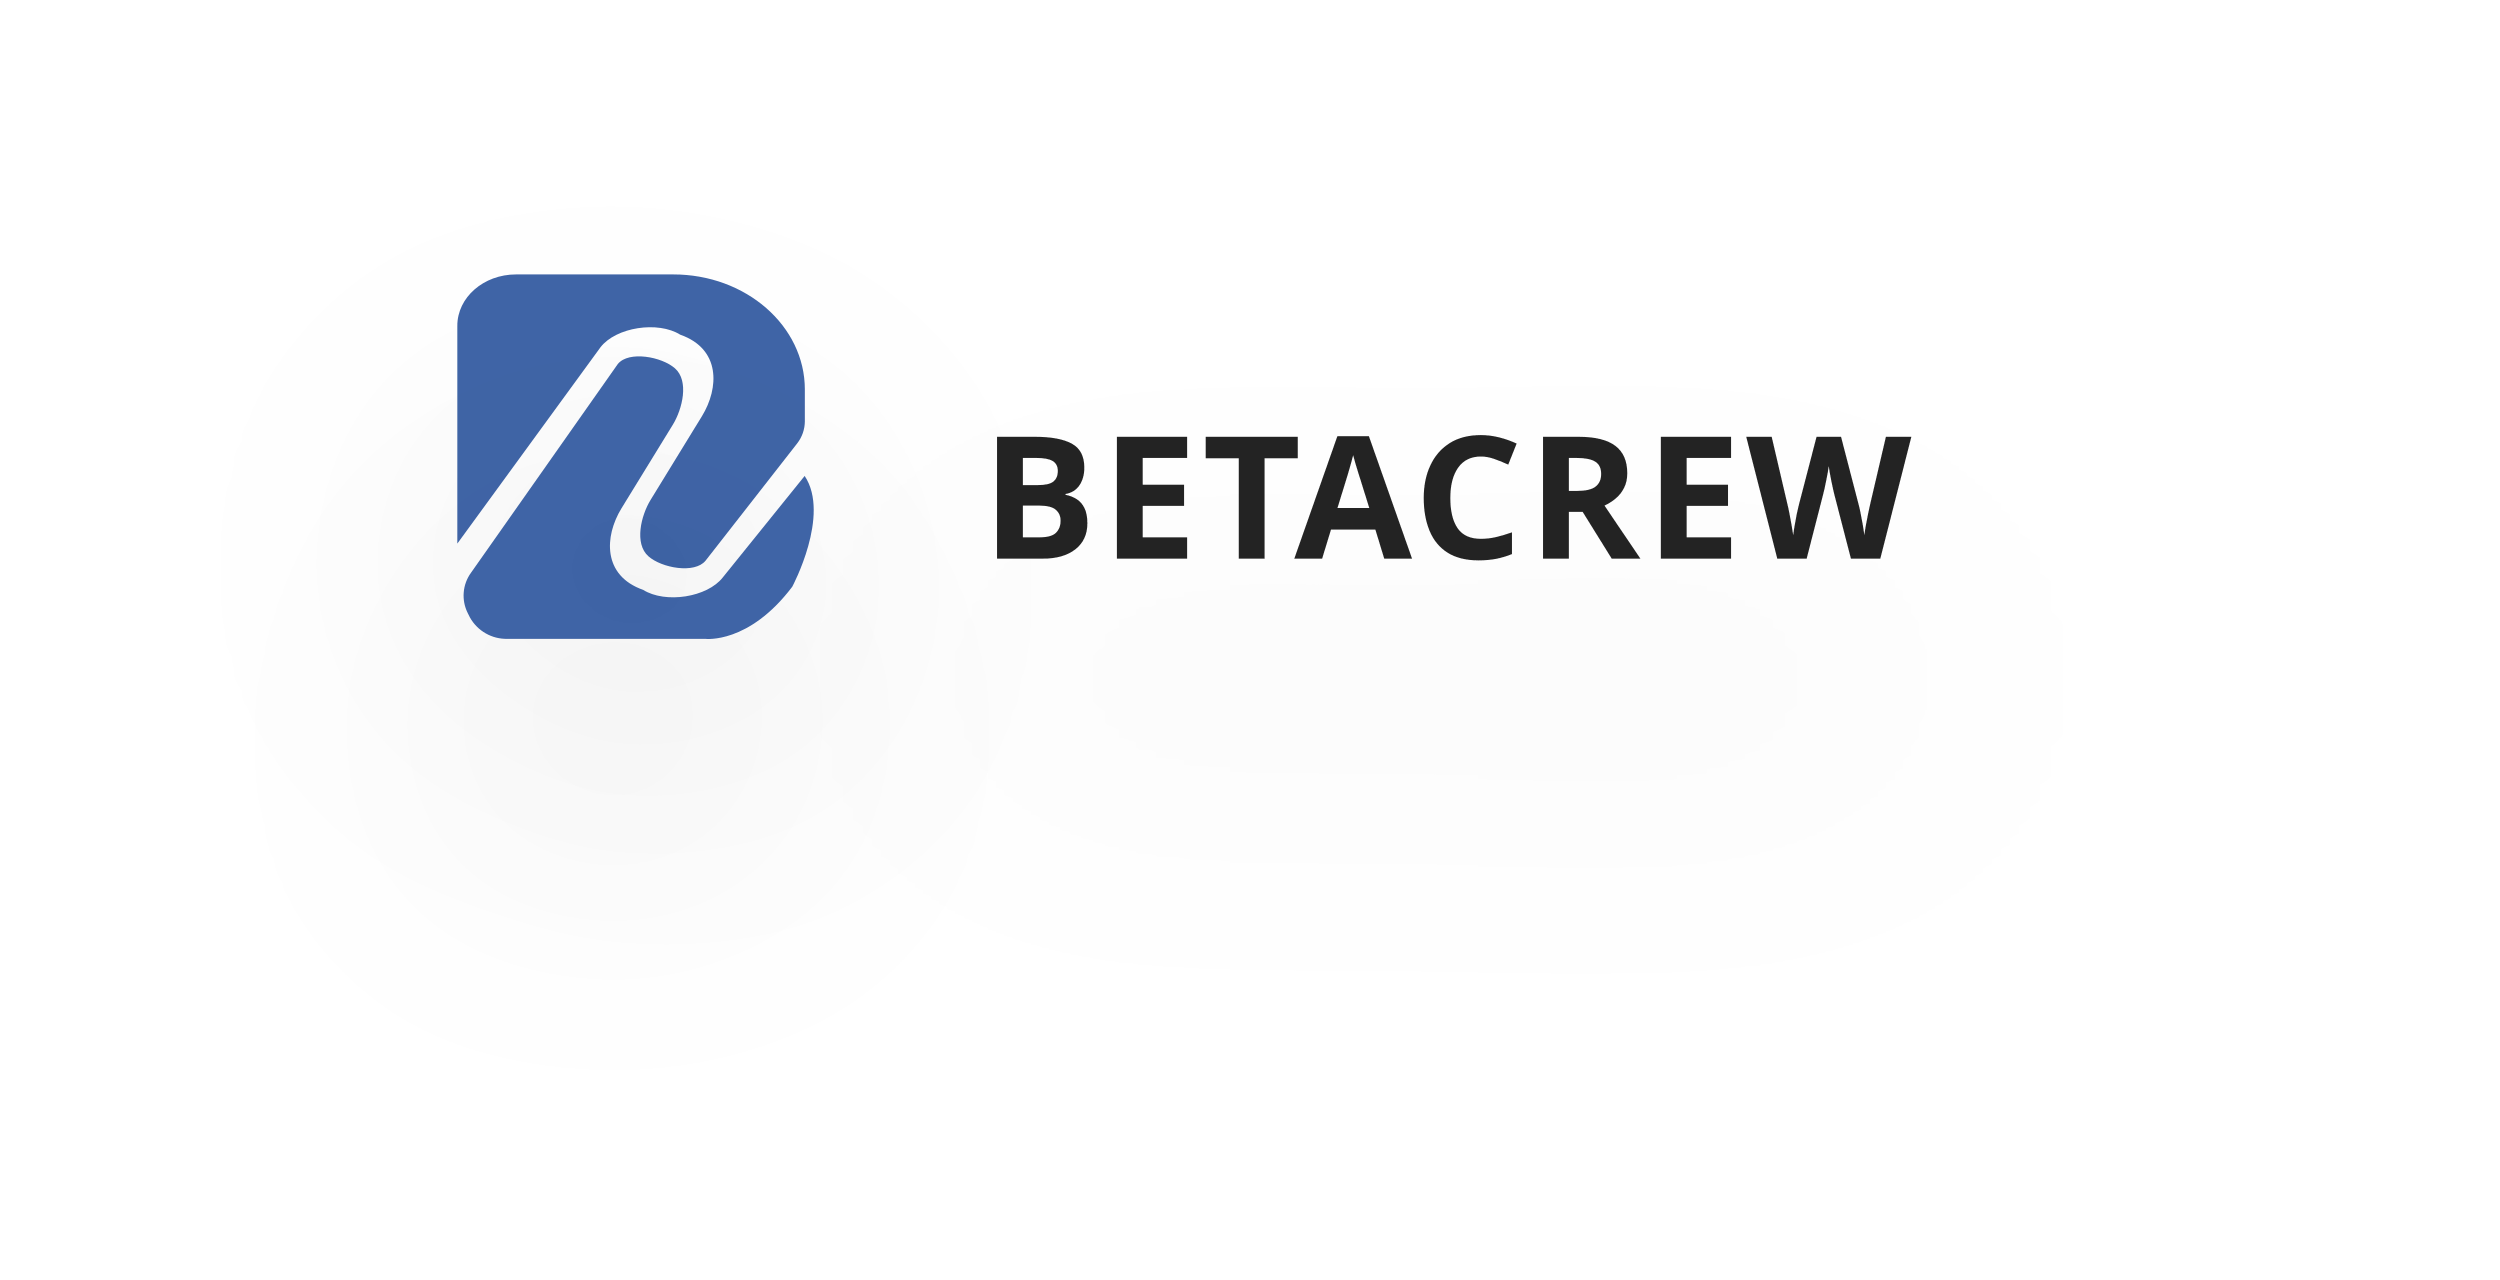
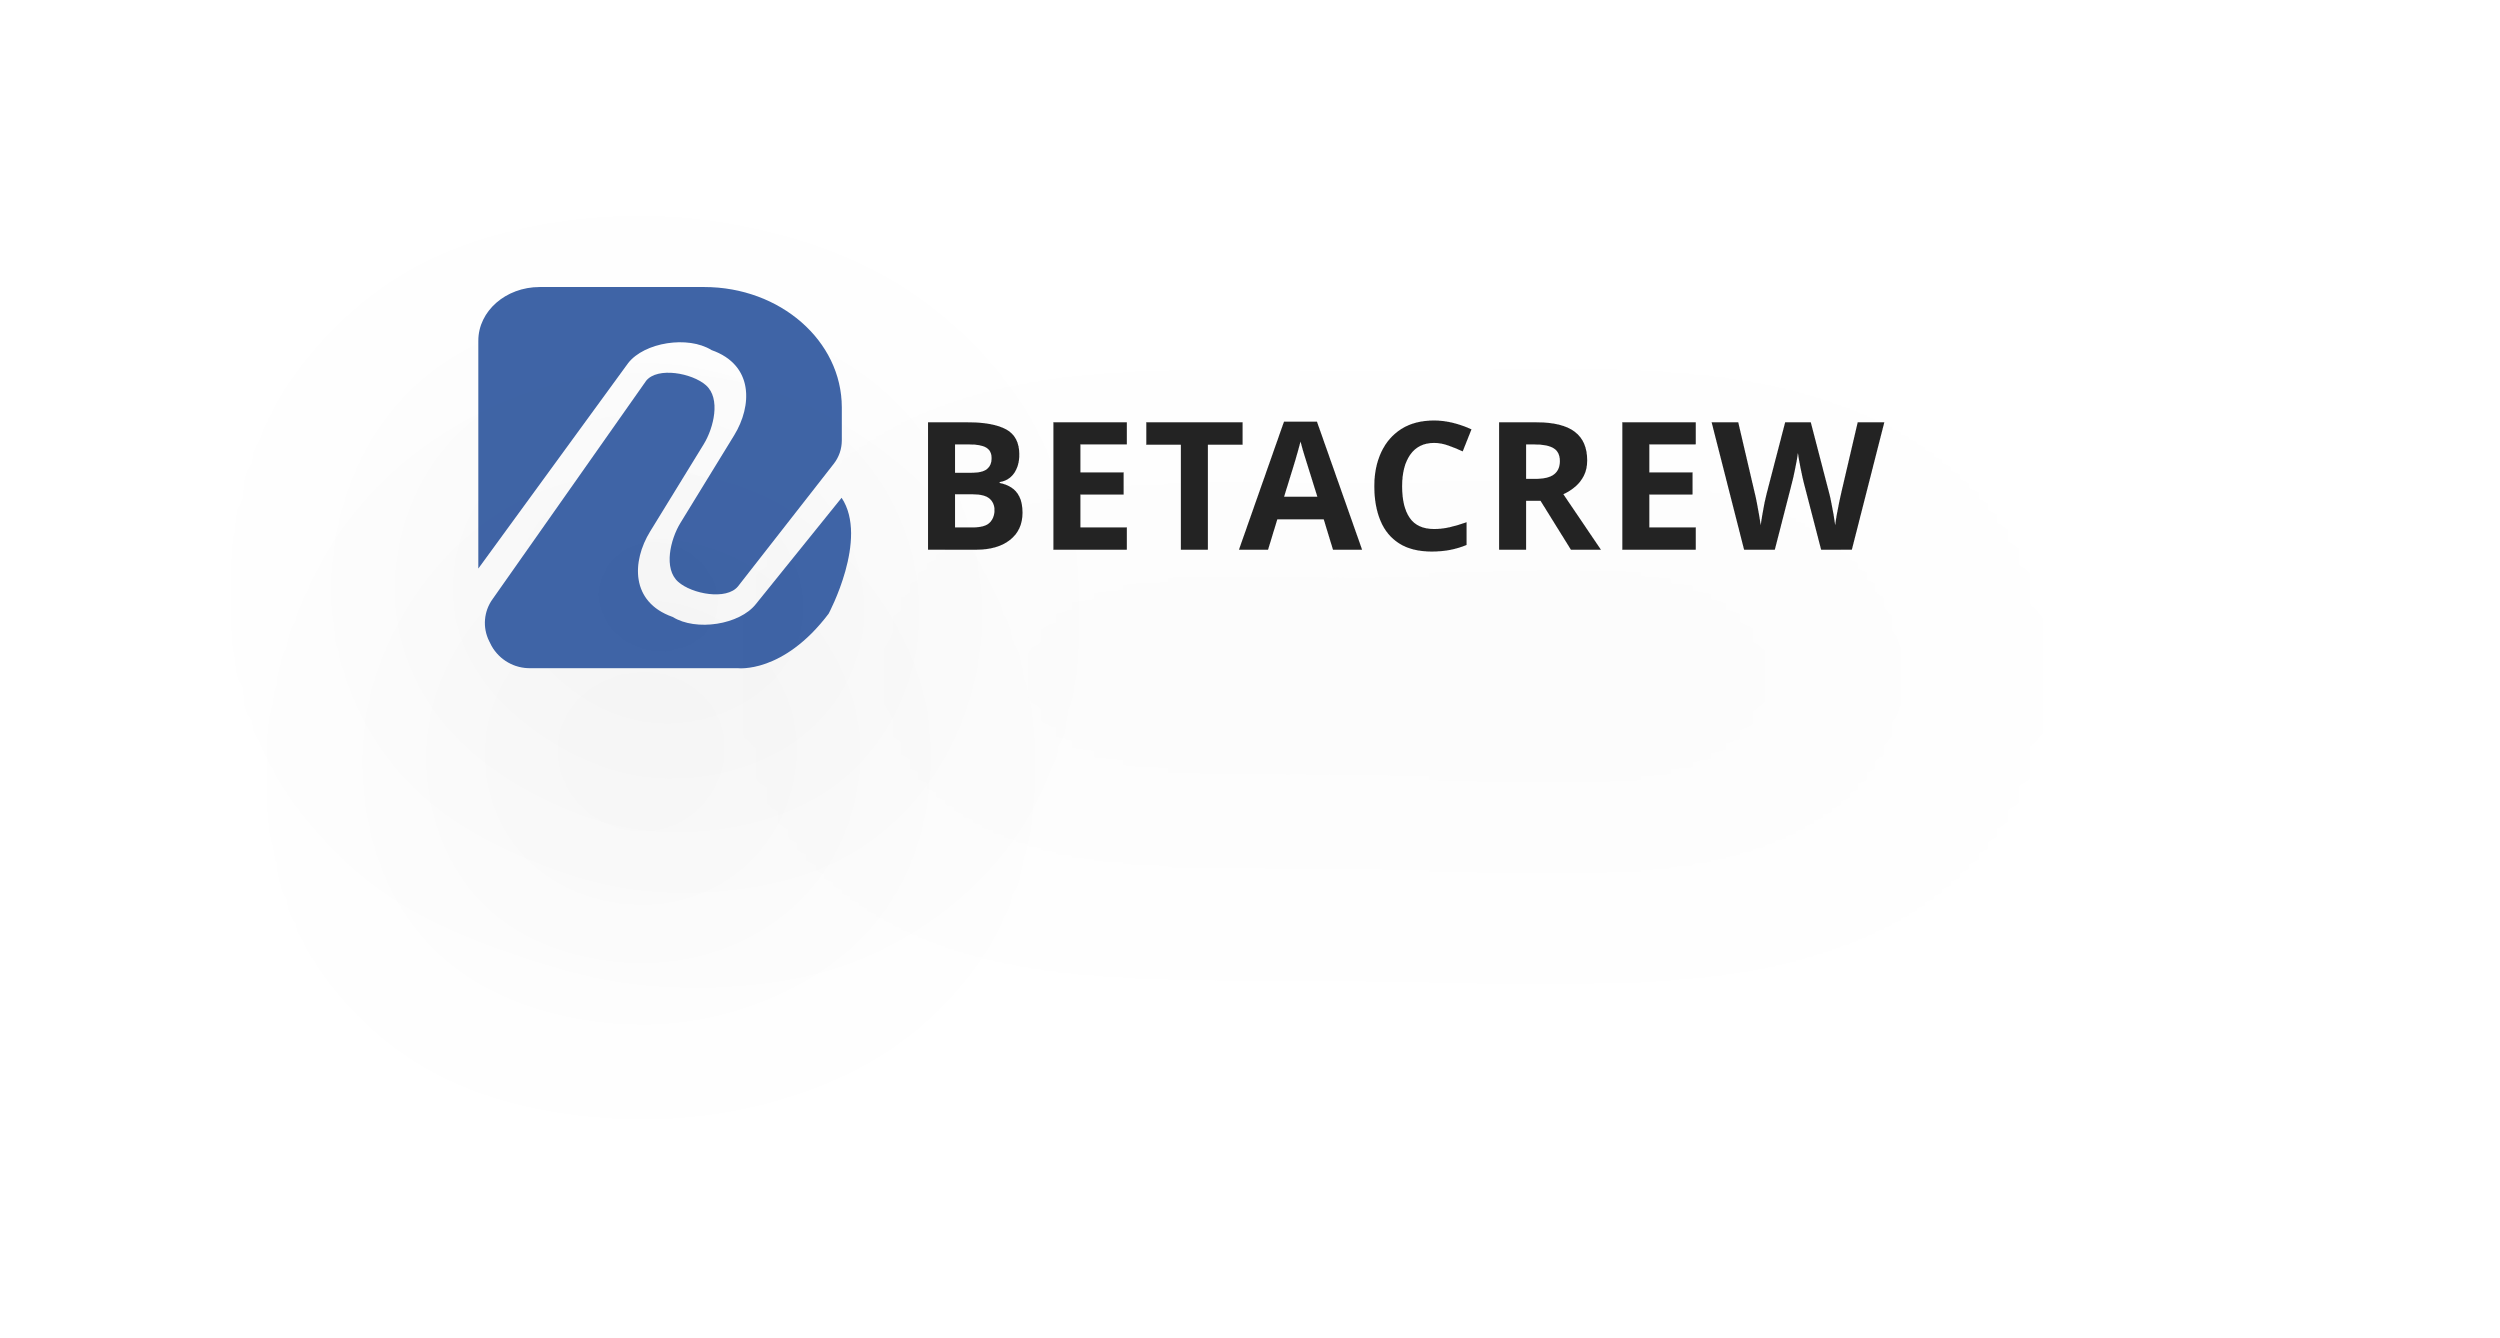
- <svg xmlns="http://www.w3.org/2000/svg" width="410" height="209.792" viewBox="0 0 410 209.792">
+ <svg xmlns="http://www.w3.org/2000/svg" width="392" height="209.792" viewBox="0 0 392 209.792">
  <defs>
-     <filter id="Betacrew" x="86" y="19.617" width="324" height="184" filterUnits="userSpaceOnUse">
+     <filter id="Betacrew" x="68" y="14.2" width="324" height="184" filterUnits="userSpaceOnUse">
      <feOffset dy="30" input="SourceAlpha" />
      <feGaussianBlur stdDeviation="25" result="blur" />
      <feFlood flood-opacity="0.09" />
      <feComposite operator="in" in2="blur" />
      <feComposite in="SourceGraphic" />
    </filter>
    <filter id="Path_2053" x="0" y="0" width="206.994" height="198.2" filterUnits="userSpaceOnUse">
      <feOffset dy="30" input="SourceAlpha" />
      <feGaussianBlur stdDeviation="25" result="blur-2" />
      <feFlood flood-opacity="0.09" />
      <feComposite operator="in" in2="blur-2" />
      <feComposite in="SourceGraphic" />
    </filter>
    <filter id="Path_2054" x="1.027" y="13.442" width="207.421" height="196.35" filterUnits="userSpaceOnUse">
      <feOffset dy="30" input="SourceAlpha" />
      <feGaussianBlur stdDeviation="25" result="blur-3" />
      <feFlood flood-opacity="0.09" />
      <feComposite operator="in" in2="blur-3" />
      <feComposite in="SourceGraphic" />
    </filter>
  </defs>
-   <g id="Betacrewlogonavbar" transform="translate(75 45)">
+   <g id="Group_2963" data-name="Group 2963" transform="translate(75 45)">
    <g transform="matrix(1, 0, 0, 1, -75, -45)" filter="url(#Betacrew)">
-       <text id="Betacrew-2" data-name="Betacrew" transform="translate(161 91.62)" fill="#101010" font-size="28" font-family="Montserrat-SemiBold, Montserrat" font-weight="600" letter-spacing="0.03em" opacity="0.91">
+       <text id="Betacrew-2" data-name="Betacrew" transform="translate(143 86.2)" fill="#101010" font-size="28" font-family="Montserrat-SemiBold, Montserrat" font-weight="600" letter-spacing="0.03em" opacity="0.91">
        <tspan x="0" y="0">BETACREW</tspan>
      </text>
    </g>
    <g transform="matrix(1, 0, 0, 1, -75, -45)" filter="url(#Path_2053)">
      <path id="Path_2053-2" data-name="Path 2053" d="M231.83,473.9V509.62l23.491-32.212c2.541-3.27,9.391-4.344,13.073-2.047h0c6.655,2.335,6.379,8.748,3.557,13.359l-8.428,13.739c-1.573,2.57-2.7,7.187-.346,9.25h0c2.163,1.913,7.569,2.907,9.364.711l15.03-19.237a5.926,5.926,0,0,0,1.254-3.639v-5.2c0-10.42-9.661-18.869-21.577-18.869H241.464C236.139,465.475,231.83,469.248,231.83,473.9Z" transform="translate(-156.83 -420.47)" fill="#2a539c" opacity="0.9" />
    </g>
    <g transform="matrix(1, 0, 0, 1, -75, -45)" filter="url(#Path_2054)">
      <path id="Path_2054-2" data-name="Path 2054" d="M276.245,526.869c-2.541,3.27-9.391,4.344-13.073,2.047h0c-6.655-2.335-6.374-8.748-3.557-13.359l8.428-13.723c1.573-2.565,2.7-7.187.346-9.25h0c-2.163-1.908-7.569-2.907-9.364-.711l-24.069,34.221a6.382,6.382,0,0,0-.541,6.642l.351.7a6.854,6.854,0,0,0,6.174,3.516H273.38s7.126.887,14.251-8.55c0,0,6.309-11.756,2.033-18.169Z" transform="translate(-157.7 -432.18)" fill="#2a539c" opacity="0.9" />
    </g>
  </g>
</svg>
